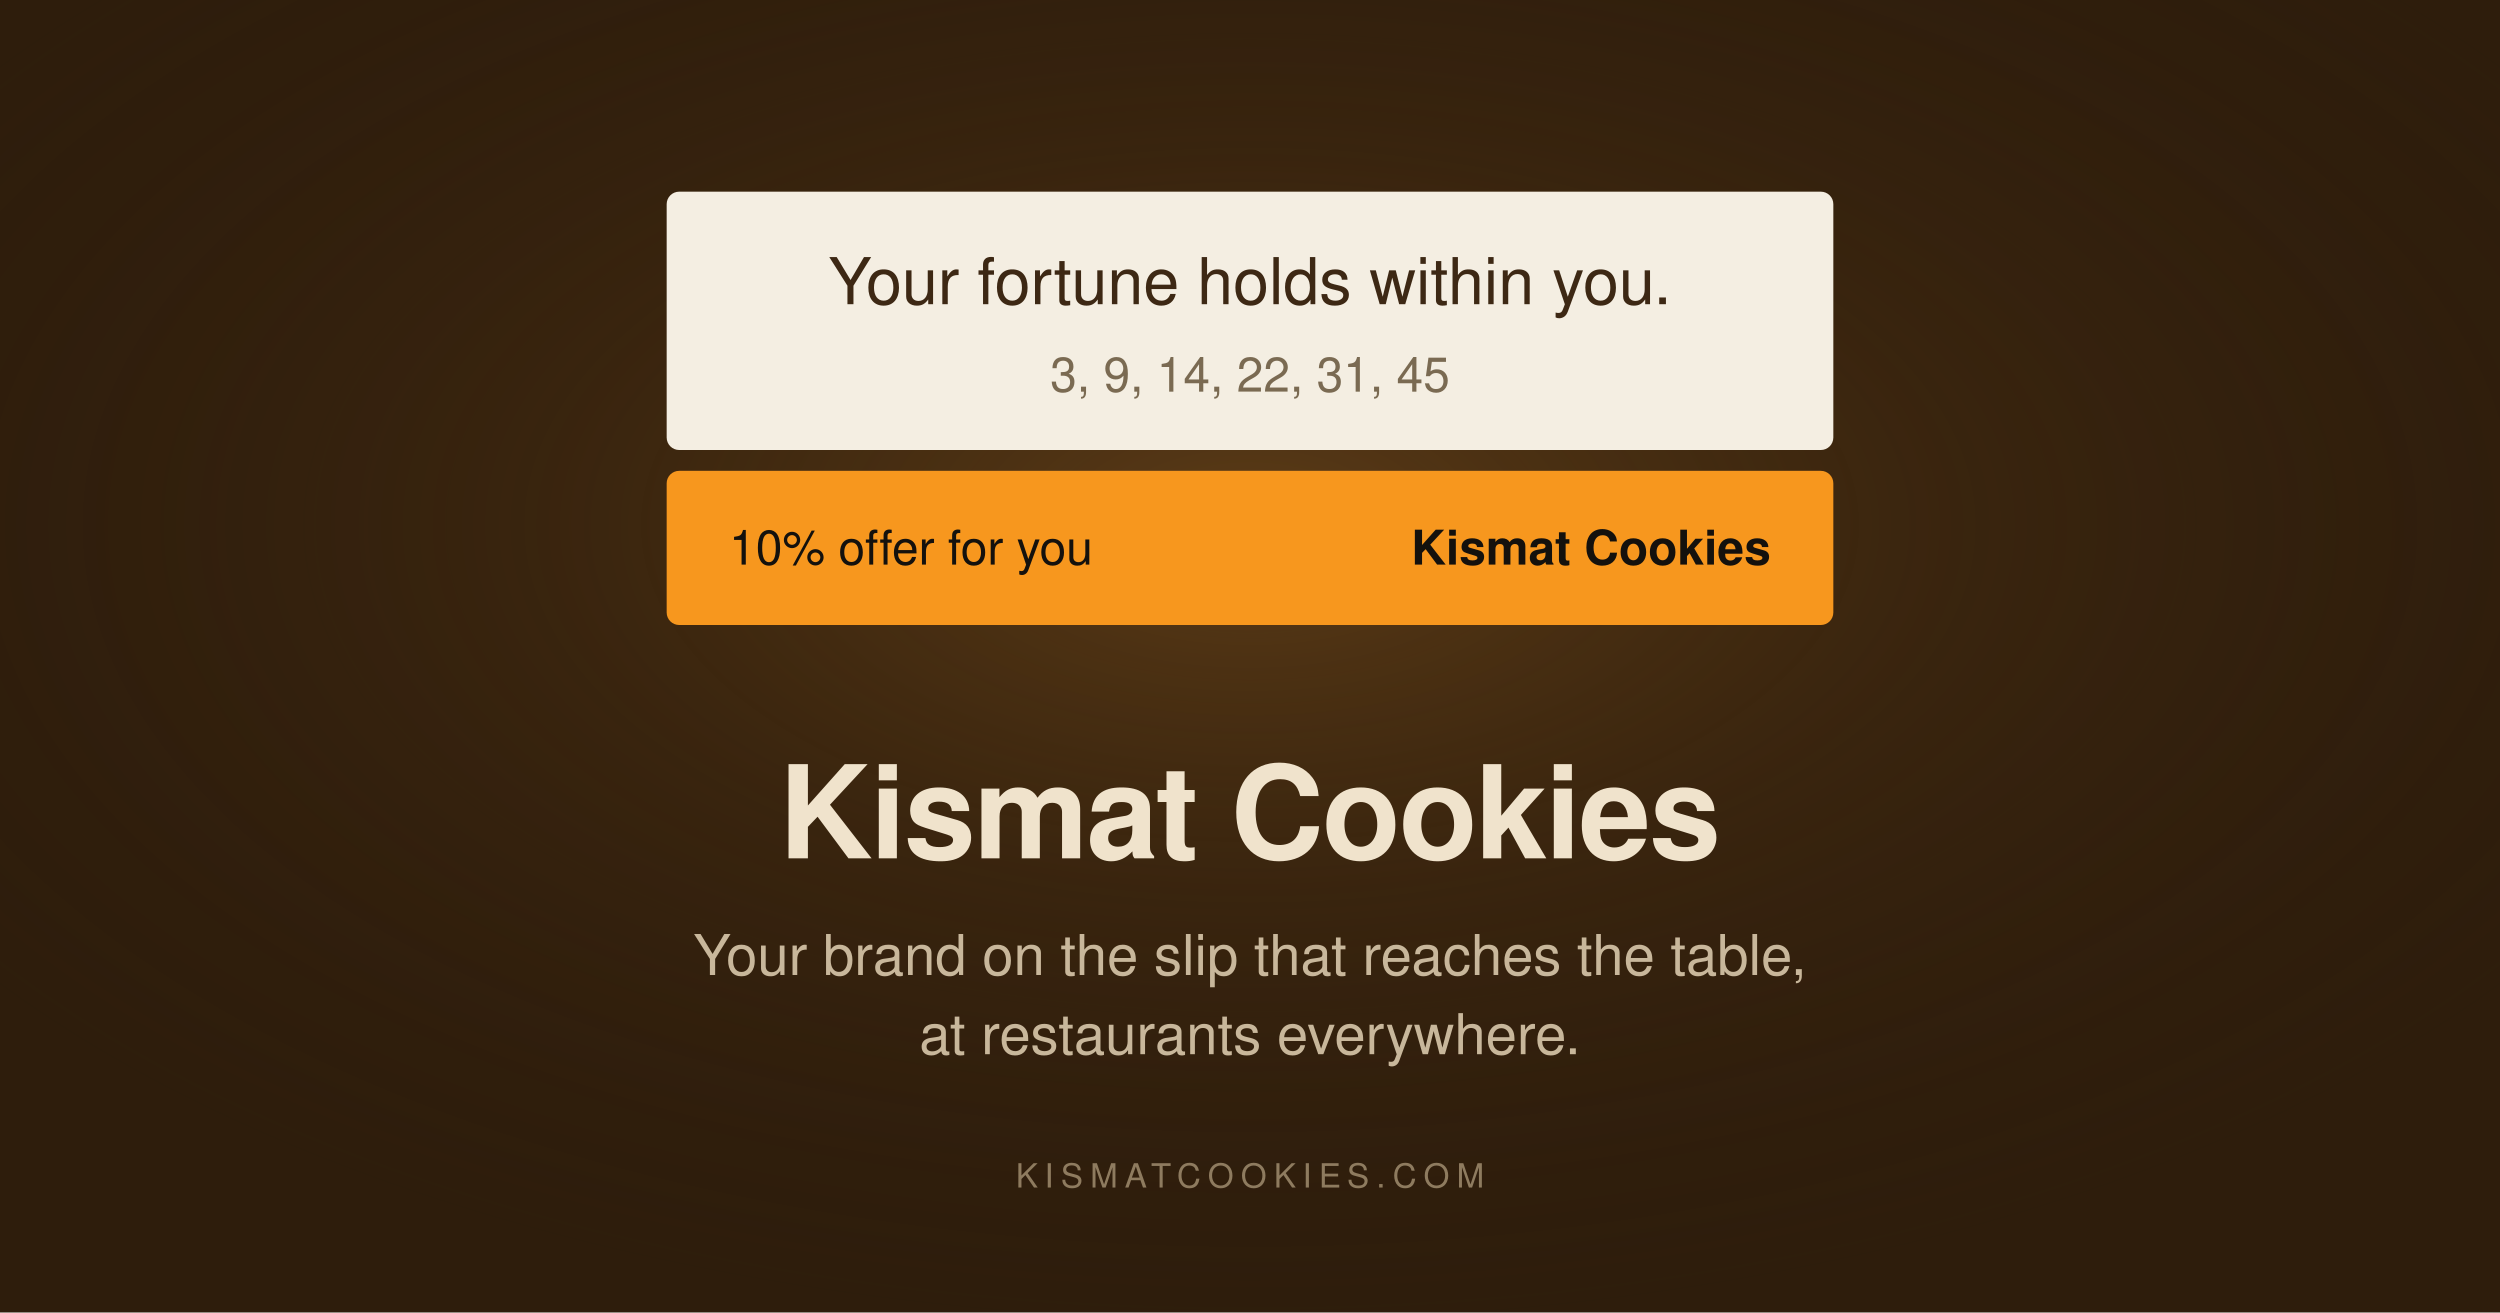
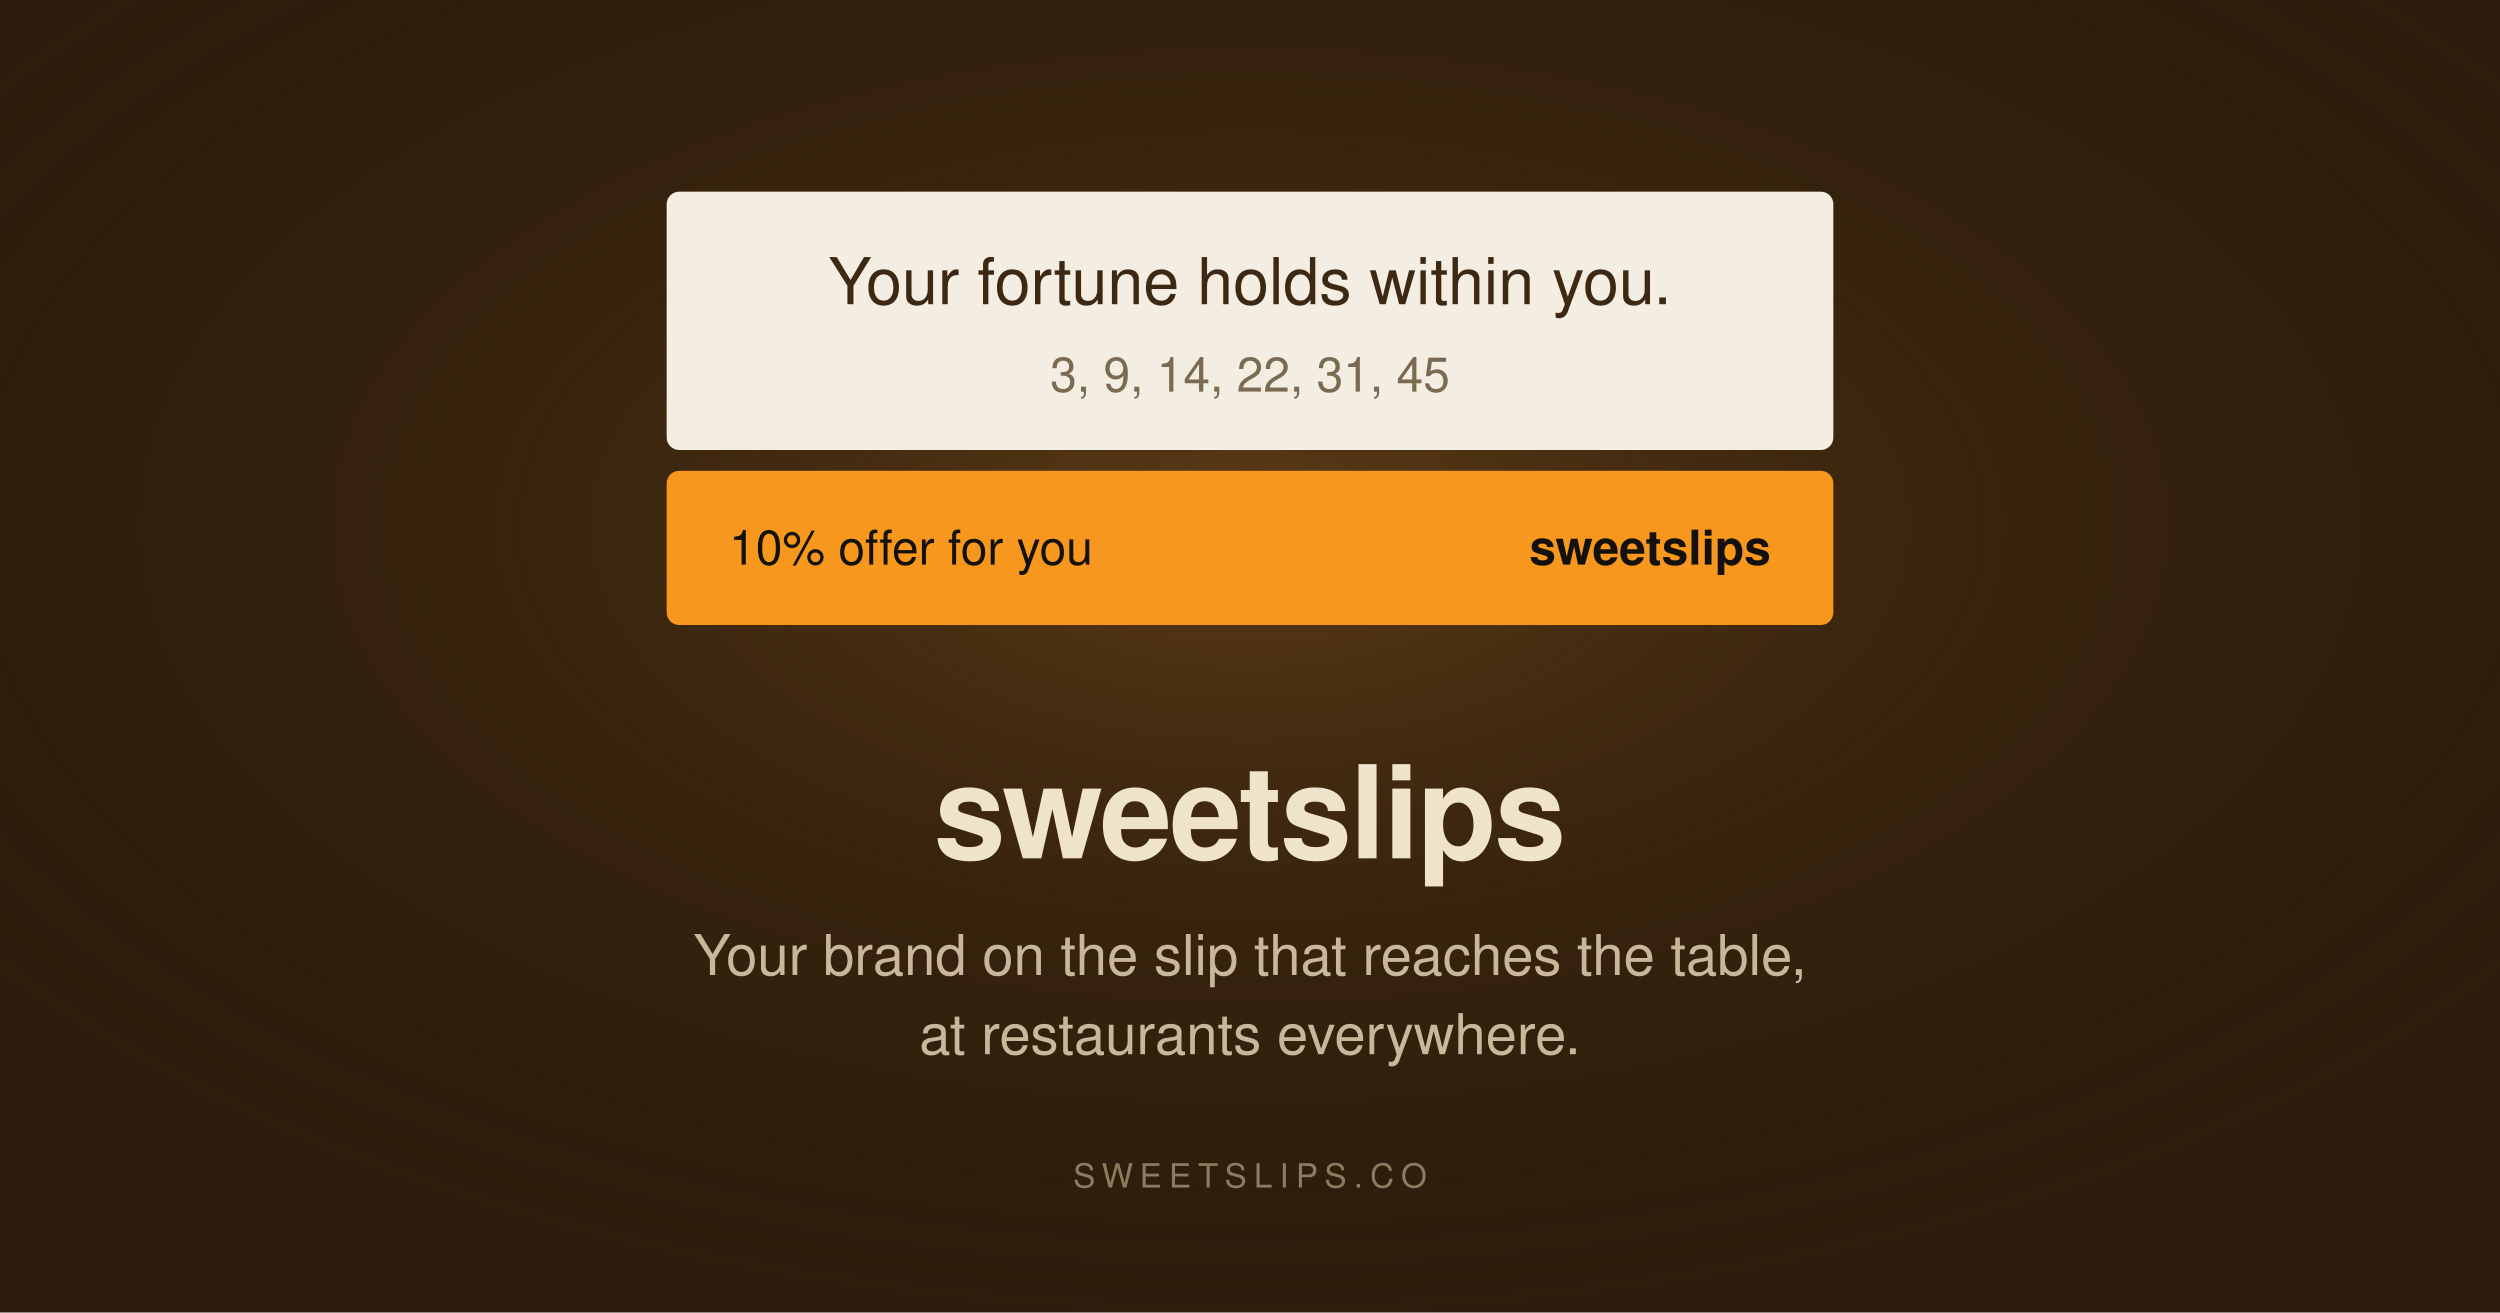
<svg xmlns="http://www.w3.org/2000/svg" width="1200" height="630" viewBox="0 0 1200 630" font-family="Avenir Next, Helvetica Neue, Helvetica, Arial, sans-serif">
  <defs>
    <radialGradient id="glow" cx="0.5" cy="0.40" r="0.62">
      <stop offset="0" stop-color="#8A5A22" stop-opacity="0.5" />
      <stop offset="0.45" stop-color="#5A3A14" stop-opacity="0.26" />
      <stop offset="1" stop-color="#2E1D0C" stop-opacity="0" />
    </radialGradient>
  </defs>
  <rect width="1200" height="630" fill="#2E1D0C" />
  <rect width="1200" height="630" fill="url(#glow)" />
  <g transform="translate(600 0)">
    <rect x="-280" y="92" width="560" height="124" rx="6" fill="#F4EEE2" />
    <text x="0" y="146" text-anchor="middle" font-size="31" fill="#3D2814">Your fortune holds within you.</text>
    <text x="0" y="188" text-anchor="middle" font-size="23" fill="#7A6A52">3, 9, 14, 22, 31, 45</text>
    <rect x="-280" y="226" width="560" height="74" rx="6" fill="#F7971E" />
    <text x="-250" y="271" font-size="23" fill="#14110D">10% offer for you</text>
-     <text x="250" y="271" text-anchor="end" font-size="23" font-weight="700" fill="#14110D">Kismat Cookies</text>
+     <text x="250" y="271" text-anchor="end" font-size="23" font-weight="700" fill="#14110D">sweetslips</text>
  </g>
-   <text x="600" y="412" text-anchor="middle" font-size="62" font-weight="700" fill="#F0E3CC" letter-spacing="-1">Kismat Cookies</text>
+   <text x="600" y="412" text-anchor="middle" font-size="62" font-weight="700" fill="#F0E3CC" letter-spacing="-1">sweetslips</text>
  <text x="600" y="468" text-anchor="middle" font-size="27" fill="#C8B79B">Your brand on the slip that reaches the table,</text>
  <text x="600" y="506" text-anchor="middle" font-size="27" fill="#C8B79B">at restaurants everywhere.</text>
-   <text x="600" y="570" text-anchor="middle" font-size="16" fill="#8E7B5F" letter-spacing="3.4">KISMATCOOKIES.COM</text>
+   <text x="600" y="570" text-anchor="middle" font-size="16" fill="#8E7B5F" letter-spacing="3.4">SWEETSLIPS.CO</text>
</svg>
